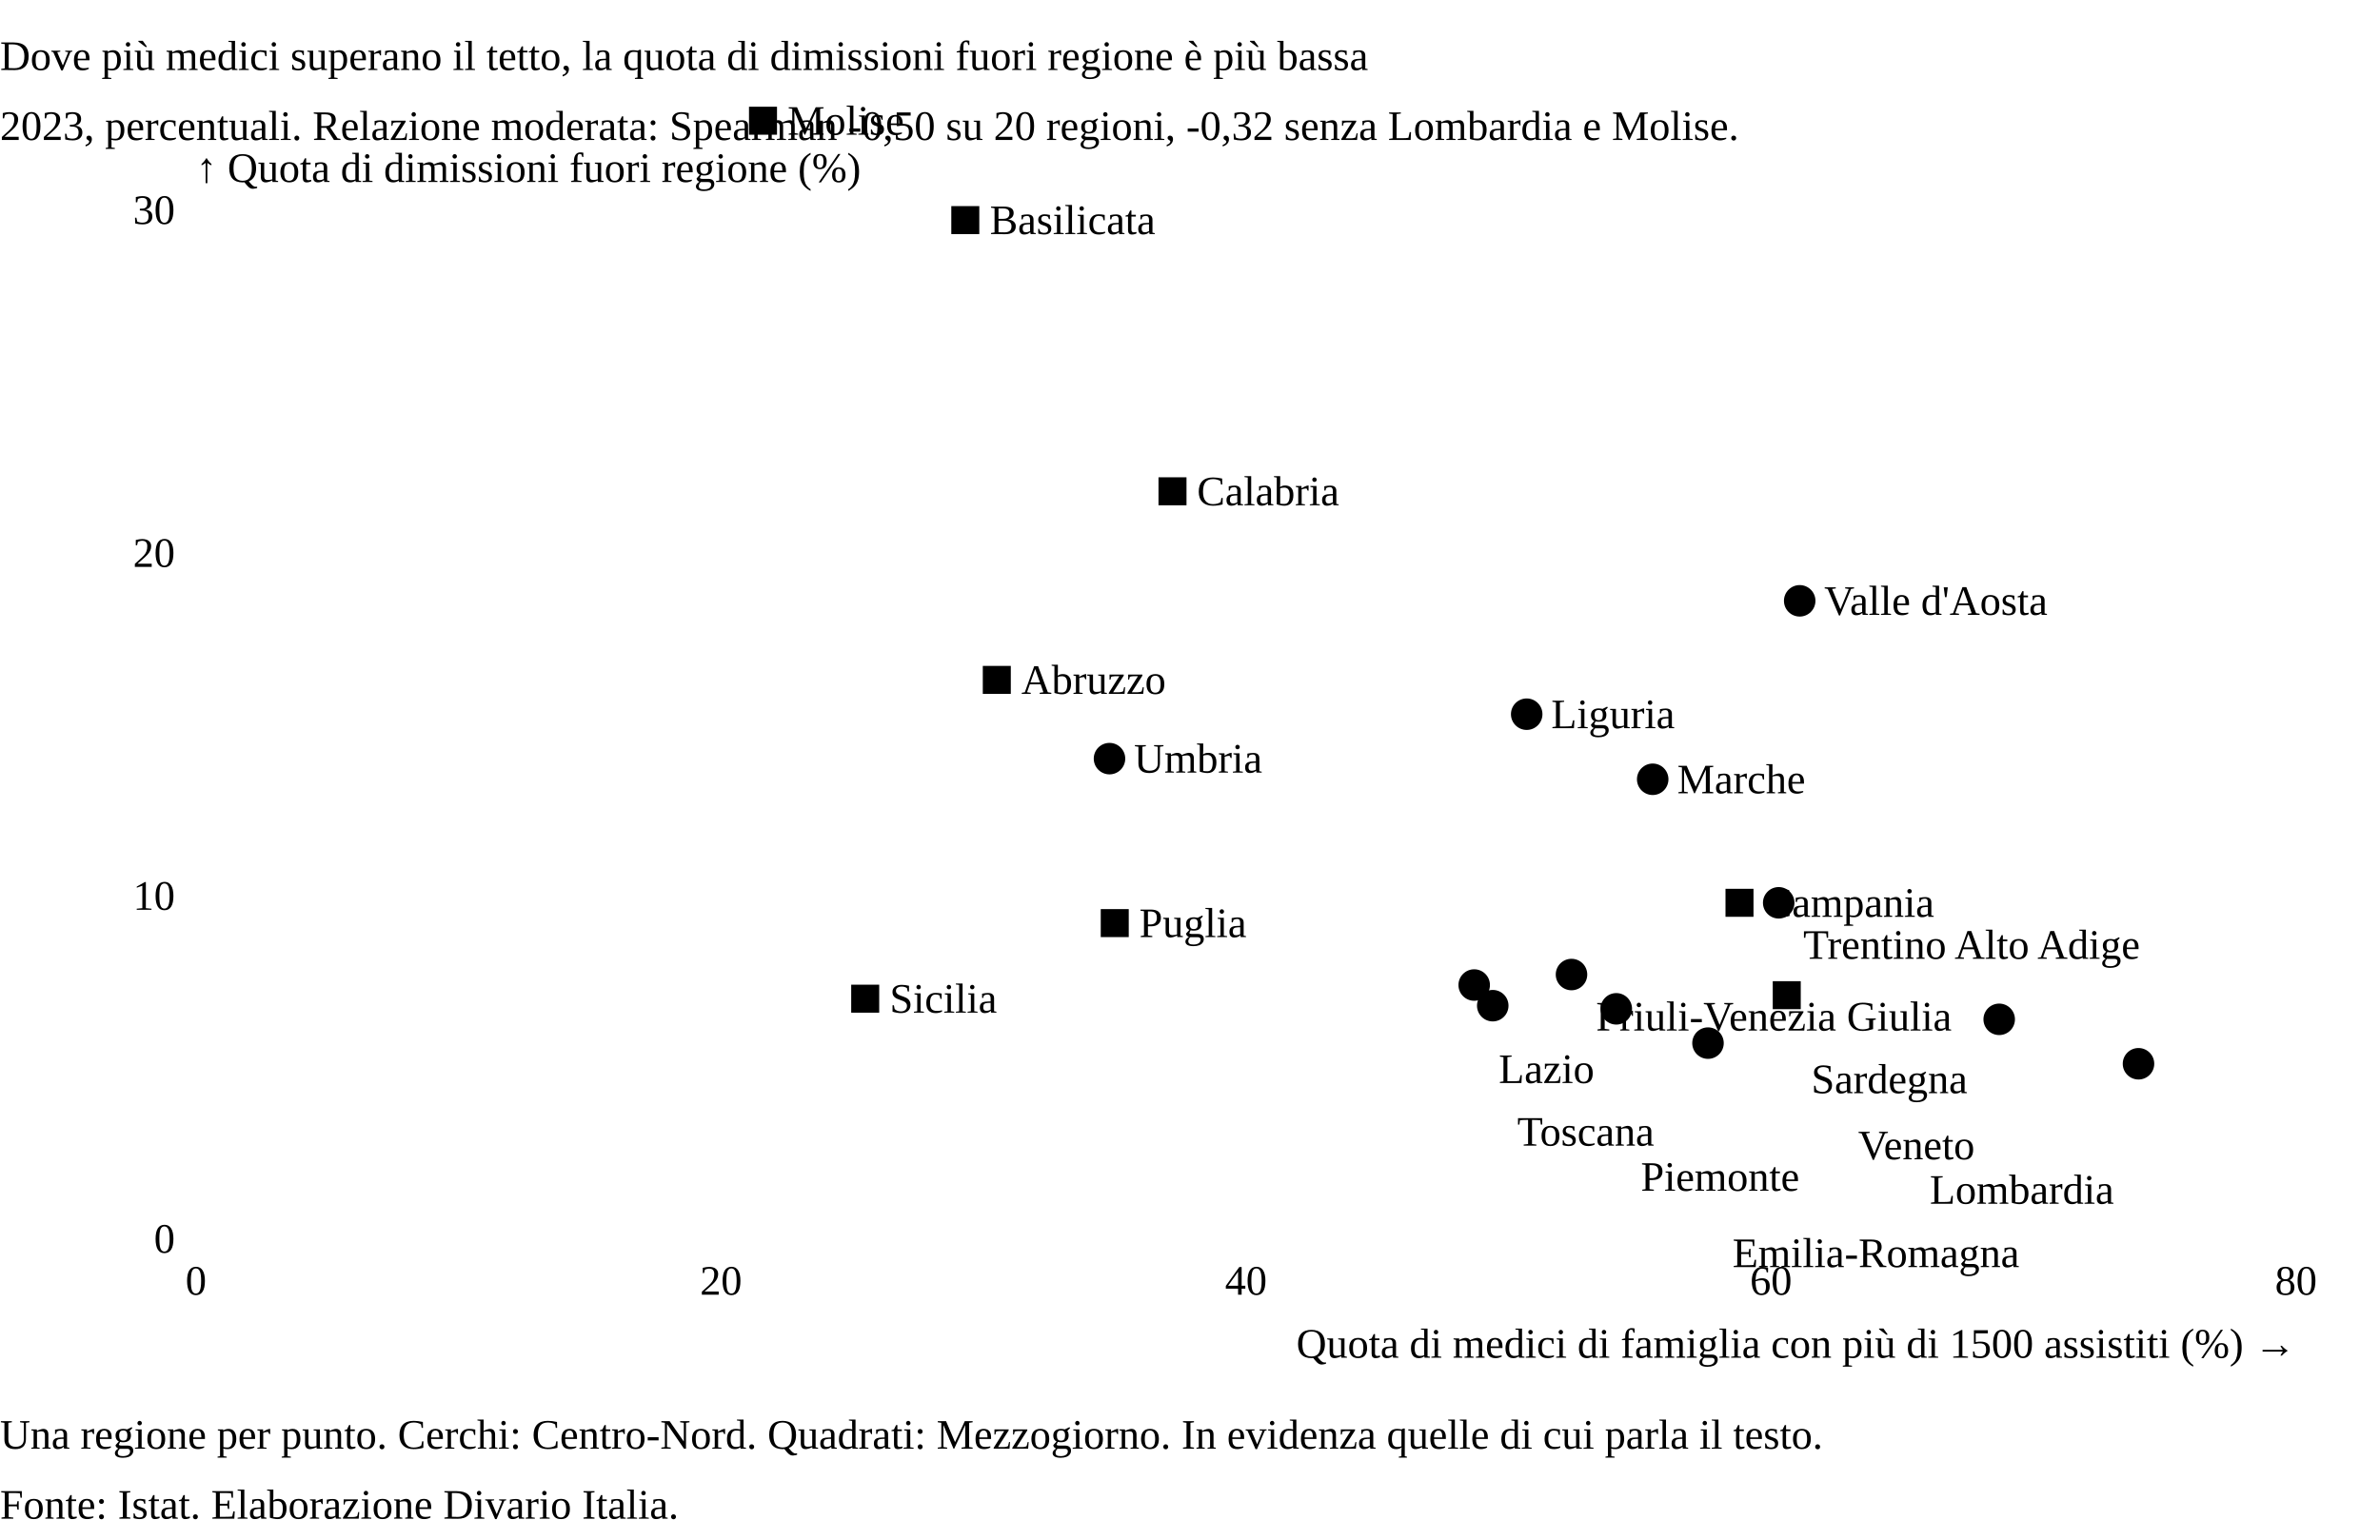
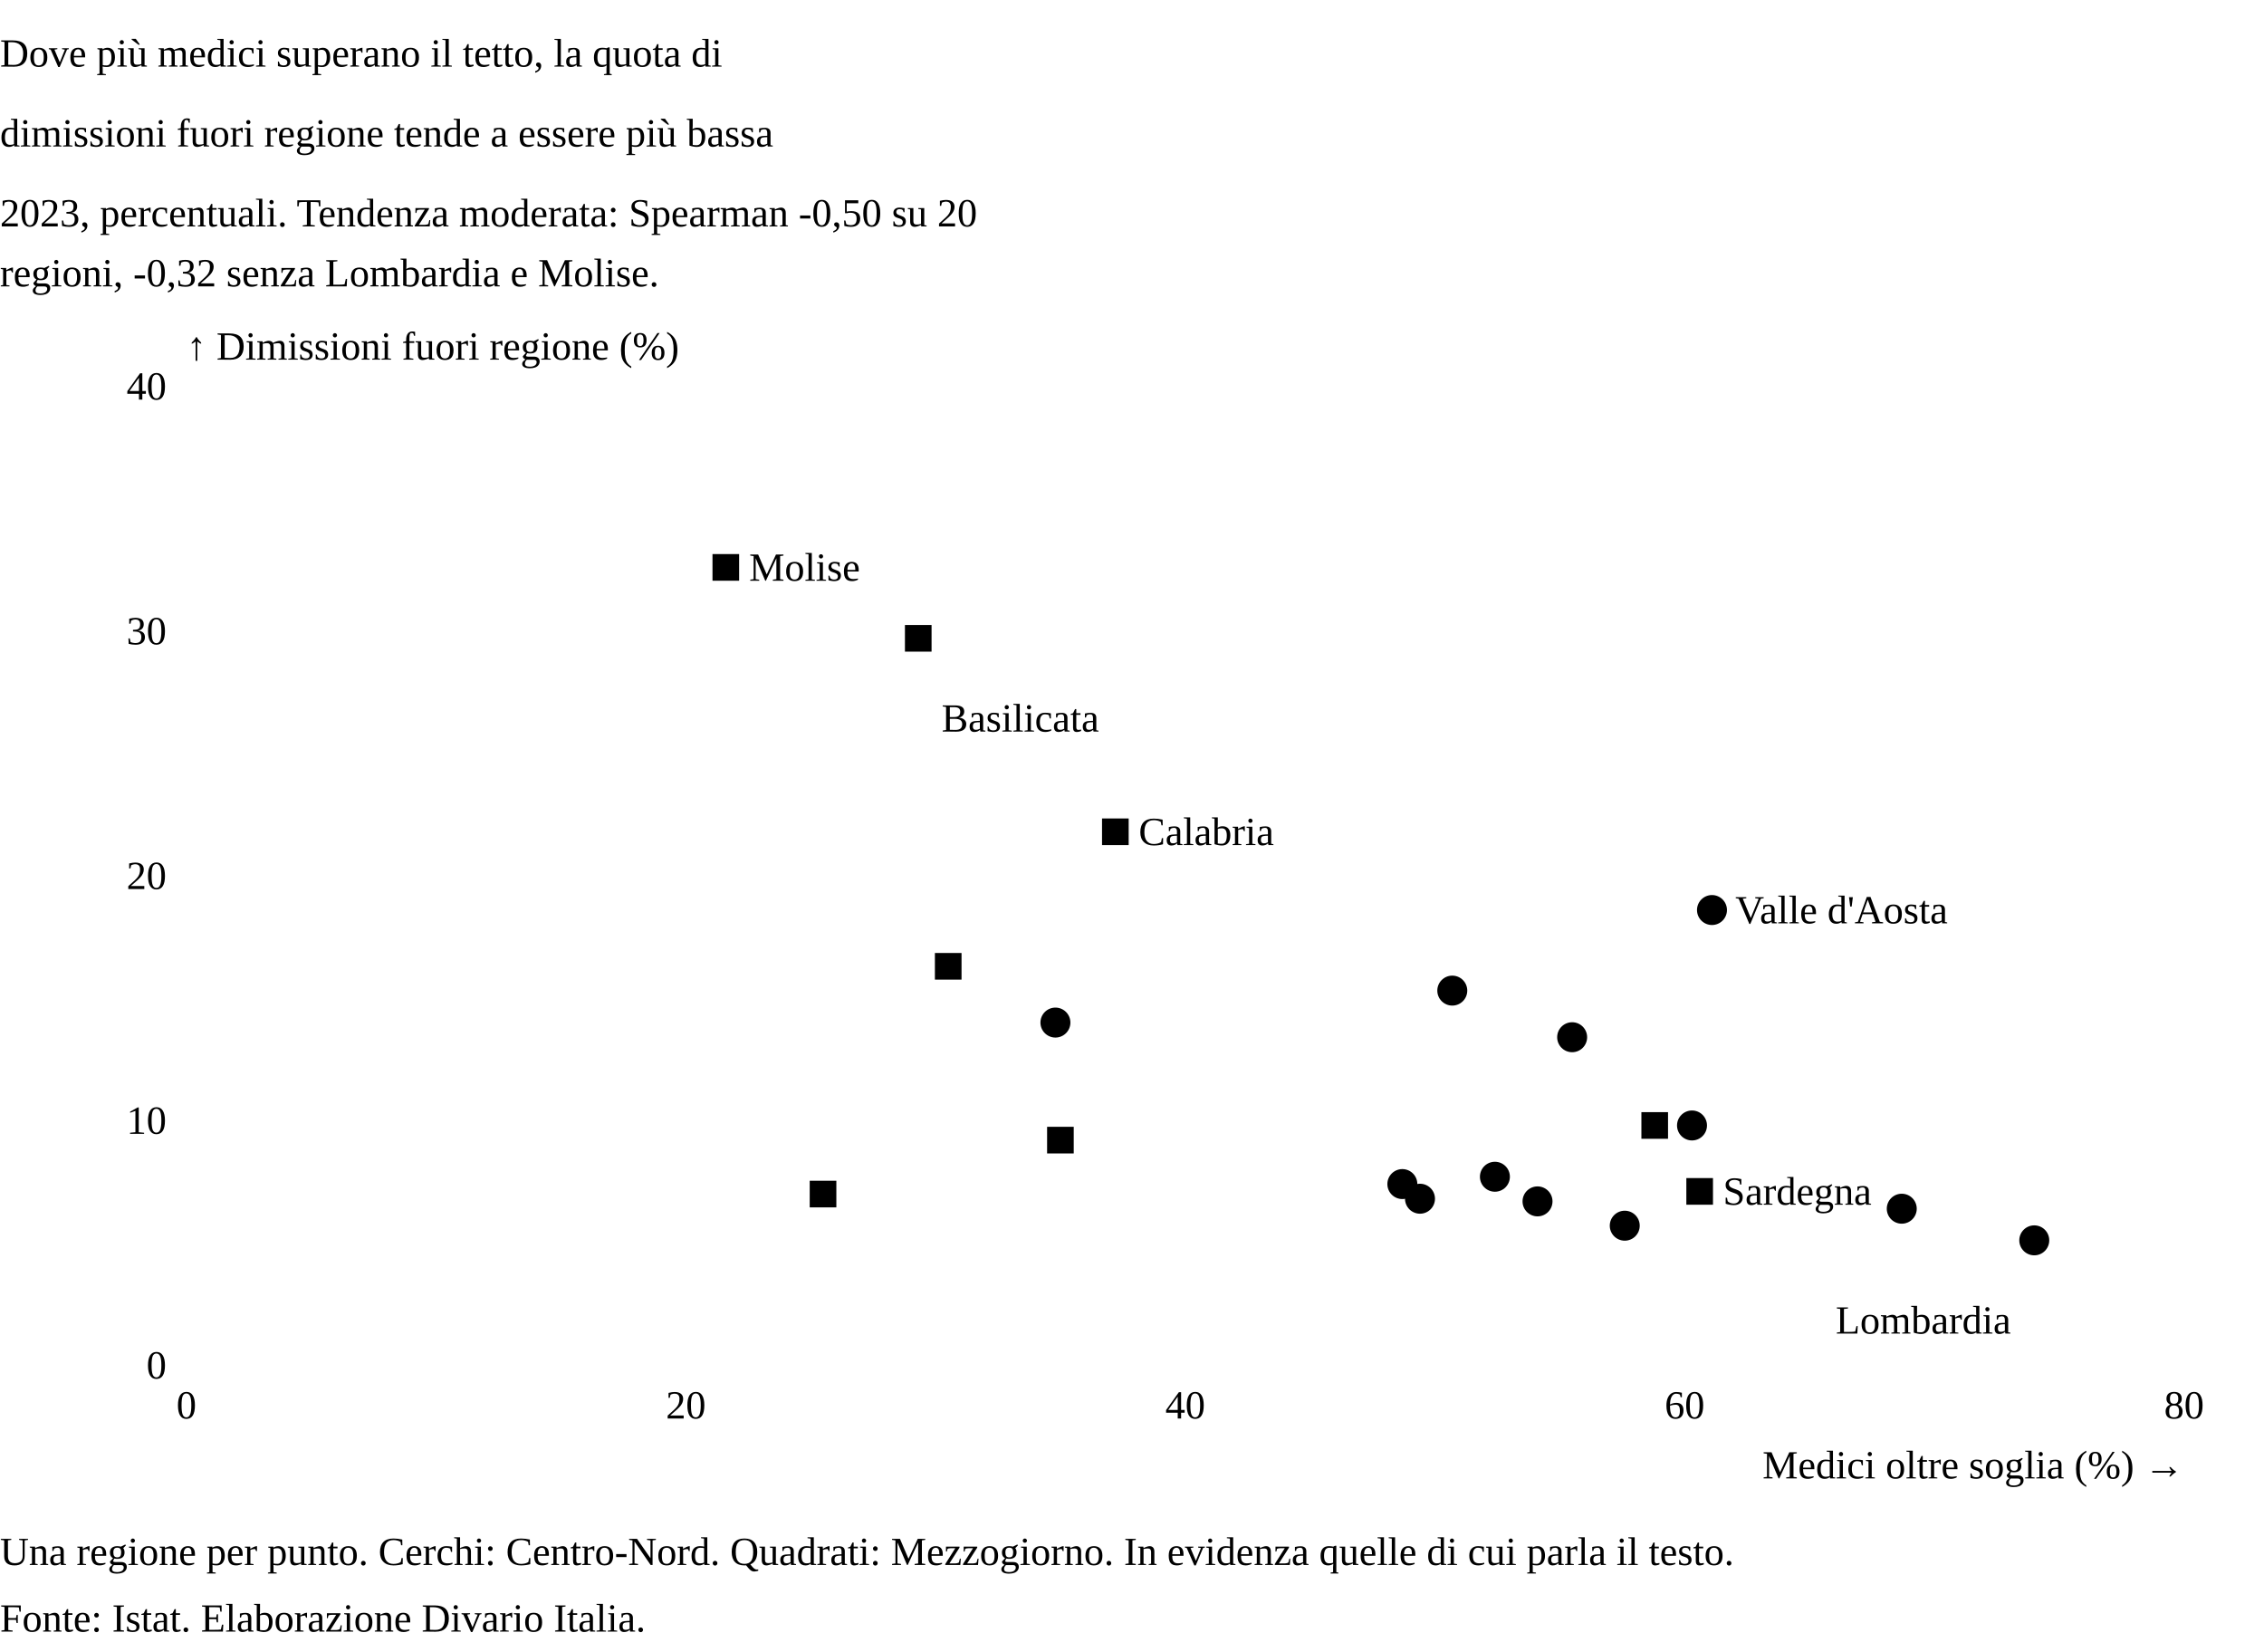
- <svg xmlns="http://www.w3.org/2000/svg" class="fig" viewBox="0 0 680 440" role="img" aria-labelledby="fig-dispersione-dimissioni-t fig-dispersione-dimissioni-d">
-   <text class="fig__title" x="0" y="20">Dove più medici superano il tetto, la quota di dimissioni fuori regione è più bassa</text>
-   <text class="fig__subtitle" x="0" y="40">2023, percentuali. Relazione moderata: Spearman -0,50 su 20 regioni, -0,32 senza Lombardia e Molise.</text>
-   <text class="fig__axis" x="56.0" y="370" text-anchor="middle">0</text>
-   <text class="fig__axis" x="206.0" y="370" text-anchor="middle">20</text>
-   <text class="fig__axis" x="356.0" y="370" text-anchor="middle">40</text>
-   <text class="fig__axis" x="506.0" y="370" text-anchor="middle">60</text>
-   <text class="fig__axis" x="656.0" y="370" text-anchor="middle">80</text>
-   <text class="fig__axis" x="50" y="358.0" text-anchor="end">0</text>
-   <text class="fig__axis" x="50" y="260.0" text-anchor="end">10</text>
-   <text class="fig__axis" x="50" y="162.0" text-anchor="end">20</text>
-   <text class="fig__axis" x="50" y="64.0" text-anchor="end">30</text>
-   <text class="fig__axis-name" x="656" y="388" text-anchor="end">Quota di medici di famiglia con più di 1500 assistiti (%) →</text>
-   <text class="fig__axis-name" x="56" y="52">↑ Quota di dimissioni fuori regione (%)</text>
-   <rect class="fig__pt fig__pt--south" x="280.8" y="190.3" width="8" height="8" />
-   <rect class="fig__pt fig__pt--south" x="271.8" y="58.9" width="8" height="8" />
-   <rect class="fig__pt fig__pt--south" x="331.0" y="136.4" width="8" height="8" />
-   <rect class="fig__pt fig__pt--south" x="493.0" y="254.0" width="8" height="8" />
-   <circle class="fig__pt fig__pt--cn" cx="488.0" cy="298.1" r="4.5" />
-   <circle class="fig__pt fig__pt--cn" cx="449.0" cy="278.5" r="4.5" />
-   <circle class="fig__pt fig__pt--cn" cx="421.2" cy="281.5" r="4.5" />
-   <circle class="fig__pt fig__pt--cn" cx="436.2" cy="204.1" r="4.5" />
-   <circle class="fig__pt fig__pt--cn is-on" cx="611.0" cy="304.0" r="4.5" />
-   <circle class="fig__pt fig__pt--cn" cx="472.2" cy="222.7" r="4.5" />
-   <rect class="fig__pt fig__pt--south is-on" x="214.0" y="30.5" width="8" height="8" />
-   <circle class="fig__pt fig__pt--cn" cx="461.8" cy="288.3" r="4.5" />
-   <rect class="fig__pt fig__pt--south" x="314.5" y="259.8" width="8" height="8" />
-   <rect class="fig__pt fig__pt--south is-on" x="506.5" y="280.4" width="8" height="8" />
-   <rect class="fig__pt fig__pt--south" x="243.2" y="281.4" width="8" height="8" />
-   <circle class="fig__pt fig__pt--cn" cx="426.5" cy="287.4" r="4.5" />
-   <circle class="fig__pt fig__pt--cn" cx="508.2" cy="258.0" r="4.5" />
-   <circle class="fig__pt fig__pt--cn" cx="317.0" cy="216.8" r="4.5" />
-   <circle class="fig__pt fig__pt--cn" cx="514.2" cy="171.7" r="4.5" />
-   <circle class="fig__pt fig__pt--cn" cx="571.2" cy="291.3" r="4.5" />
-   <text class="fig__pt-name is-on" x="225.0" y="38.5">Molise</text>
-   <text class="fig__pt-name" x="282.8" y="66.9">Basilicata</text>
-   <text class="fig__pt-name" x="342.0" y="144.4">Calabria</text>
-   <text class="fig__pt-name" x="521.2" y="175.7">Valle d'Aosta</text>
-   <text class="fig__pt-name" x="291.8" y="198.3">Abruzzo</text>
-   <text class="fig__pt-name" x="443.2" y="208.1">Liguria</text>
-   <text class="fig__pt-name" x="324.0" y="220.8">Umbria</text>
-   <text class="fig__pt-name" x="479.2" y="226.7">Marche</text>
-   <text class="fig__pt-name" x="504.0" y="262.0">Campania</text>
-   <text class="fig__pt-name" x="515.2" y="274.0">Trentino Alto Adige</text>
-   <text class="fig__pt-name" x="325.5" y="267.8">Puglia</text>
-   <text class="fig__pt-name" x="456.0" y="294.5">Friuli-Venezia Giulia</text>
-   <text class="fig__pt-name" x="428.2" y="309.5">Lazio</text>
-   <text class="fig__pt-name is-on" x="517.5" y="312.4">Sardegna</text>
-   <text class="fig__pt-name" x="254.2" y="289.4">Sicilia</text>
-   <text class="fig__pt-name" x="433.5" y="327.4">Toscana</text>
-   <text class="fig__pt-name" x="468.8" y="340.3">Piemonte</text>
-   <text class="fig__pt-name" x="564.2" y="331.3" text-anchor="end">Veneto</text>
-   <text class="fig__pt-name" x="495.0" y="362.1">Emilia-Romagna</text>
-   <text class="fig__pt-name is-on" x="604.0" y="344.0" text-anchor="end">Lombardia</text>
-   <text class="fig__note" x="0" y="414">Una regione per punto. Cerchi: Centro-Nord. Quadrati: Mezzogiorno. In evidenza quelle di cui parla il testo.</text>
-   <text class="fig__source" x="0" y="434">Fonte: Istat. Elaborazione Divario Italia.</text>
+ <svg xmlns="http://www.w3.org/2000/svg" class="fig" viewBox="0 0 680 496" role="img" aria-labelledby="fig-dispersione-dimissioni-t fig-dispersione-dimissioni-d">
+   <style>@media (max-width: 600px) { .fig__title { font-size: 30px !important; } .fig__subtitle, .fig__axis, .fig__axis-name, .fig__pt-name { font-size: 22px !important; } }</style>
+   <text class="fig__title" x="0" y="20">
+     <tspan x="0" dy="0">Dove più medici superano il tetto, la quota di</tspan>
+     <tspan x="0" dy="24">dimissioni fuori regione tende a essere più bassa</tspan>
+   </text>
+   <text class="fig__subtitle" x="0" y="68">
+     <tspan x="0" dy="0">2023, percentuali. Tendenza moderata: Spearman -0,50 su 20</tspan>
+     <tspan x="0" dy="18">regioni, -0,32 senza Lombardia e Molise.</tspan>
+   </text>
+   <text class="fig__axis" x="56.0" y="426" text-anchor="middle">0</text>
+   <text class="fig__axis" x="206.0" y="426" text-anchor="middle">20</text>
+   <text class="fig__axis" x="356.0" y="426" text-anchor="middle">40</text>
+   <text class="fig__axis" x="506.0" y="426" text-anchor="middle">60</text>
+   <text class="fig__axis" x="656.0" y="426" text-anchor="middle">80</text>
+   <text class="fig__axis" x="50" y="414.0" text-anchor="end">0</text>
+   <text class="fig__axis" x="50" y="340.5" text-anchor="end">10</text>
+   <text class="fig__axis" x="50" y="267.0" text-anchor="end">20</text>
+   <text class="fig__axis" x="50" y="193.5" text-anchor="end">30</text>
+   <text class="fig__axis" x="50" y="120.0" text-anchor="end">40</text>
+   <text class="fig__axis-name" x="656" y="444" text-anchor="end">Medici oltre soglia (%) →</text>
+   <text class="fig__axis-name" x="56" y="108">↑ Dimissioni fuori regione (%)</text>
+   <rect class="fig__pt fig__pt--south" x="280.8" y="286.2" width="8" height="8" />
+   <rect class="fig__pt fig__pt--south" x="271.8" y="187.7" width="8" height="8" />
+   <rect class="fig__pt fig__pt--south" x="331.0" y="245.8" width="8" height="8" />
+   <rect class="fig__pt fig__pt--south" x="493.0" y="334.0" width="8" height="8" />
+   <circle class="fig__pt fig__pt--cn" cx="488.0" cy="368.1" r="4.5" />
+   <circle class="fig__pt fig__pt--cn" cx="449.0" cy="353.4" r="4.5" />
+   <circle class="fig__pt fig__pt--cn" cx="421.2" cy="355.6" r="4.5" />
+   <circle class="fig__pt fig__pt--cn" cx="436.2" cy="297.5" r="4.5" />
+   <circle class="fig__pt fig__pt--cn is-on" cx="611.0" cy="372.5" r="4.5" />
+   <circle class="fig__pt fig__pt--cn" cx="472.2" cy="311.5" r="4.5" />
+   <rect class="fig__pt fig__pt--south is-on" x="214.0" y="166.4" width="8" height="8" />
+   <circle class="fig__pt fig__pt--cn" cx="461.8" cy="360.8" r="4.5" />
+   <rect class="fig__pt fig__pt--south" x="314.5" y="338.4" width="8" height="8" />
+   <rect class="fig__pt fig__pt--south is-on" x="506.5" y="353.8" width="8" height="8" />
+   <rect class="fig__pt fig__pt--south" x="243.2" y="354.6" width="8" height="8" />
+   <circle class="fig__pt fig__pt--cn" cx="426.5" cy="360.0" r="4.5" />
+   <circle class="fig__pt fig__pt--cn" cx="508.2" cy="338.0" r="4.5" />
+   <circle class="fig__pt fig__pt--cn" cx="317.0" cy="307.1" r="4.5" />
+   <circle class="fig__pt fig__pt--cn" cx="514.2" cy="273.3" r="4.5" />
+   <circle class="fig__pt fig__pt--cn" cx="571.2" cy="363.0" r="4.5" />
+   <text class="fig__pt-name is-on" x="225.0" y="174.4">Molise</text>
+   <text class="fig__pt-name" x="282.8" y="219.7">Basilicata</text>
+   <text class="fig__pt-name" x="342.0" y="253.8">Calabria</text>
+   <text class="fig__pt-name" x="521.2" y="277.3">Valle d'Aosta</text>
+   <text class="fig__pt-name is-on" x="517.5" y="361.8">Sardegna</text>
+   <text class="fig__pt-name is-on" x="604.0" y="400.5" text-anchor="end">Lombardia</text>
+   <text class="fig__note" x="0" y="470">Una regione per punto. Cerchi: Centro-Nord. Quadrati: Mezzogiorno. In evidenza quelle di cui parla il testo.</text>
+   <text class="fig__source" x="0" y="490">Fonte: Istat. Elaborazione Divario Italia.</text>
</svg>
